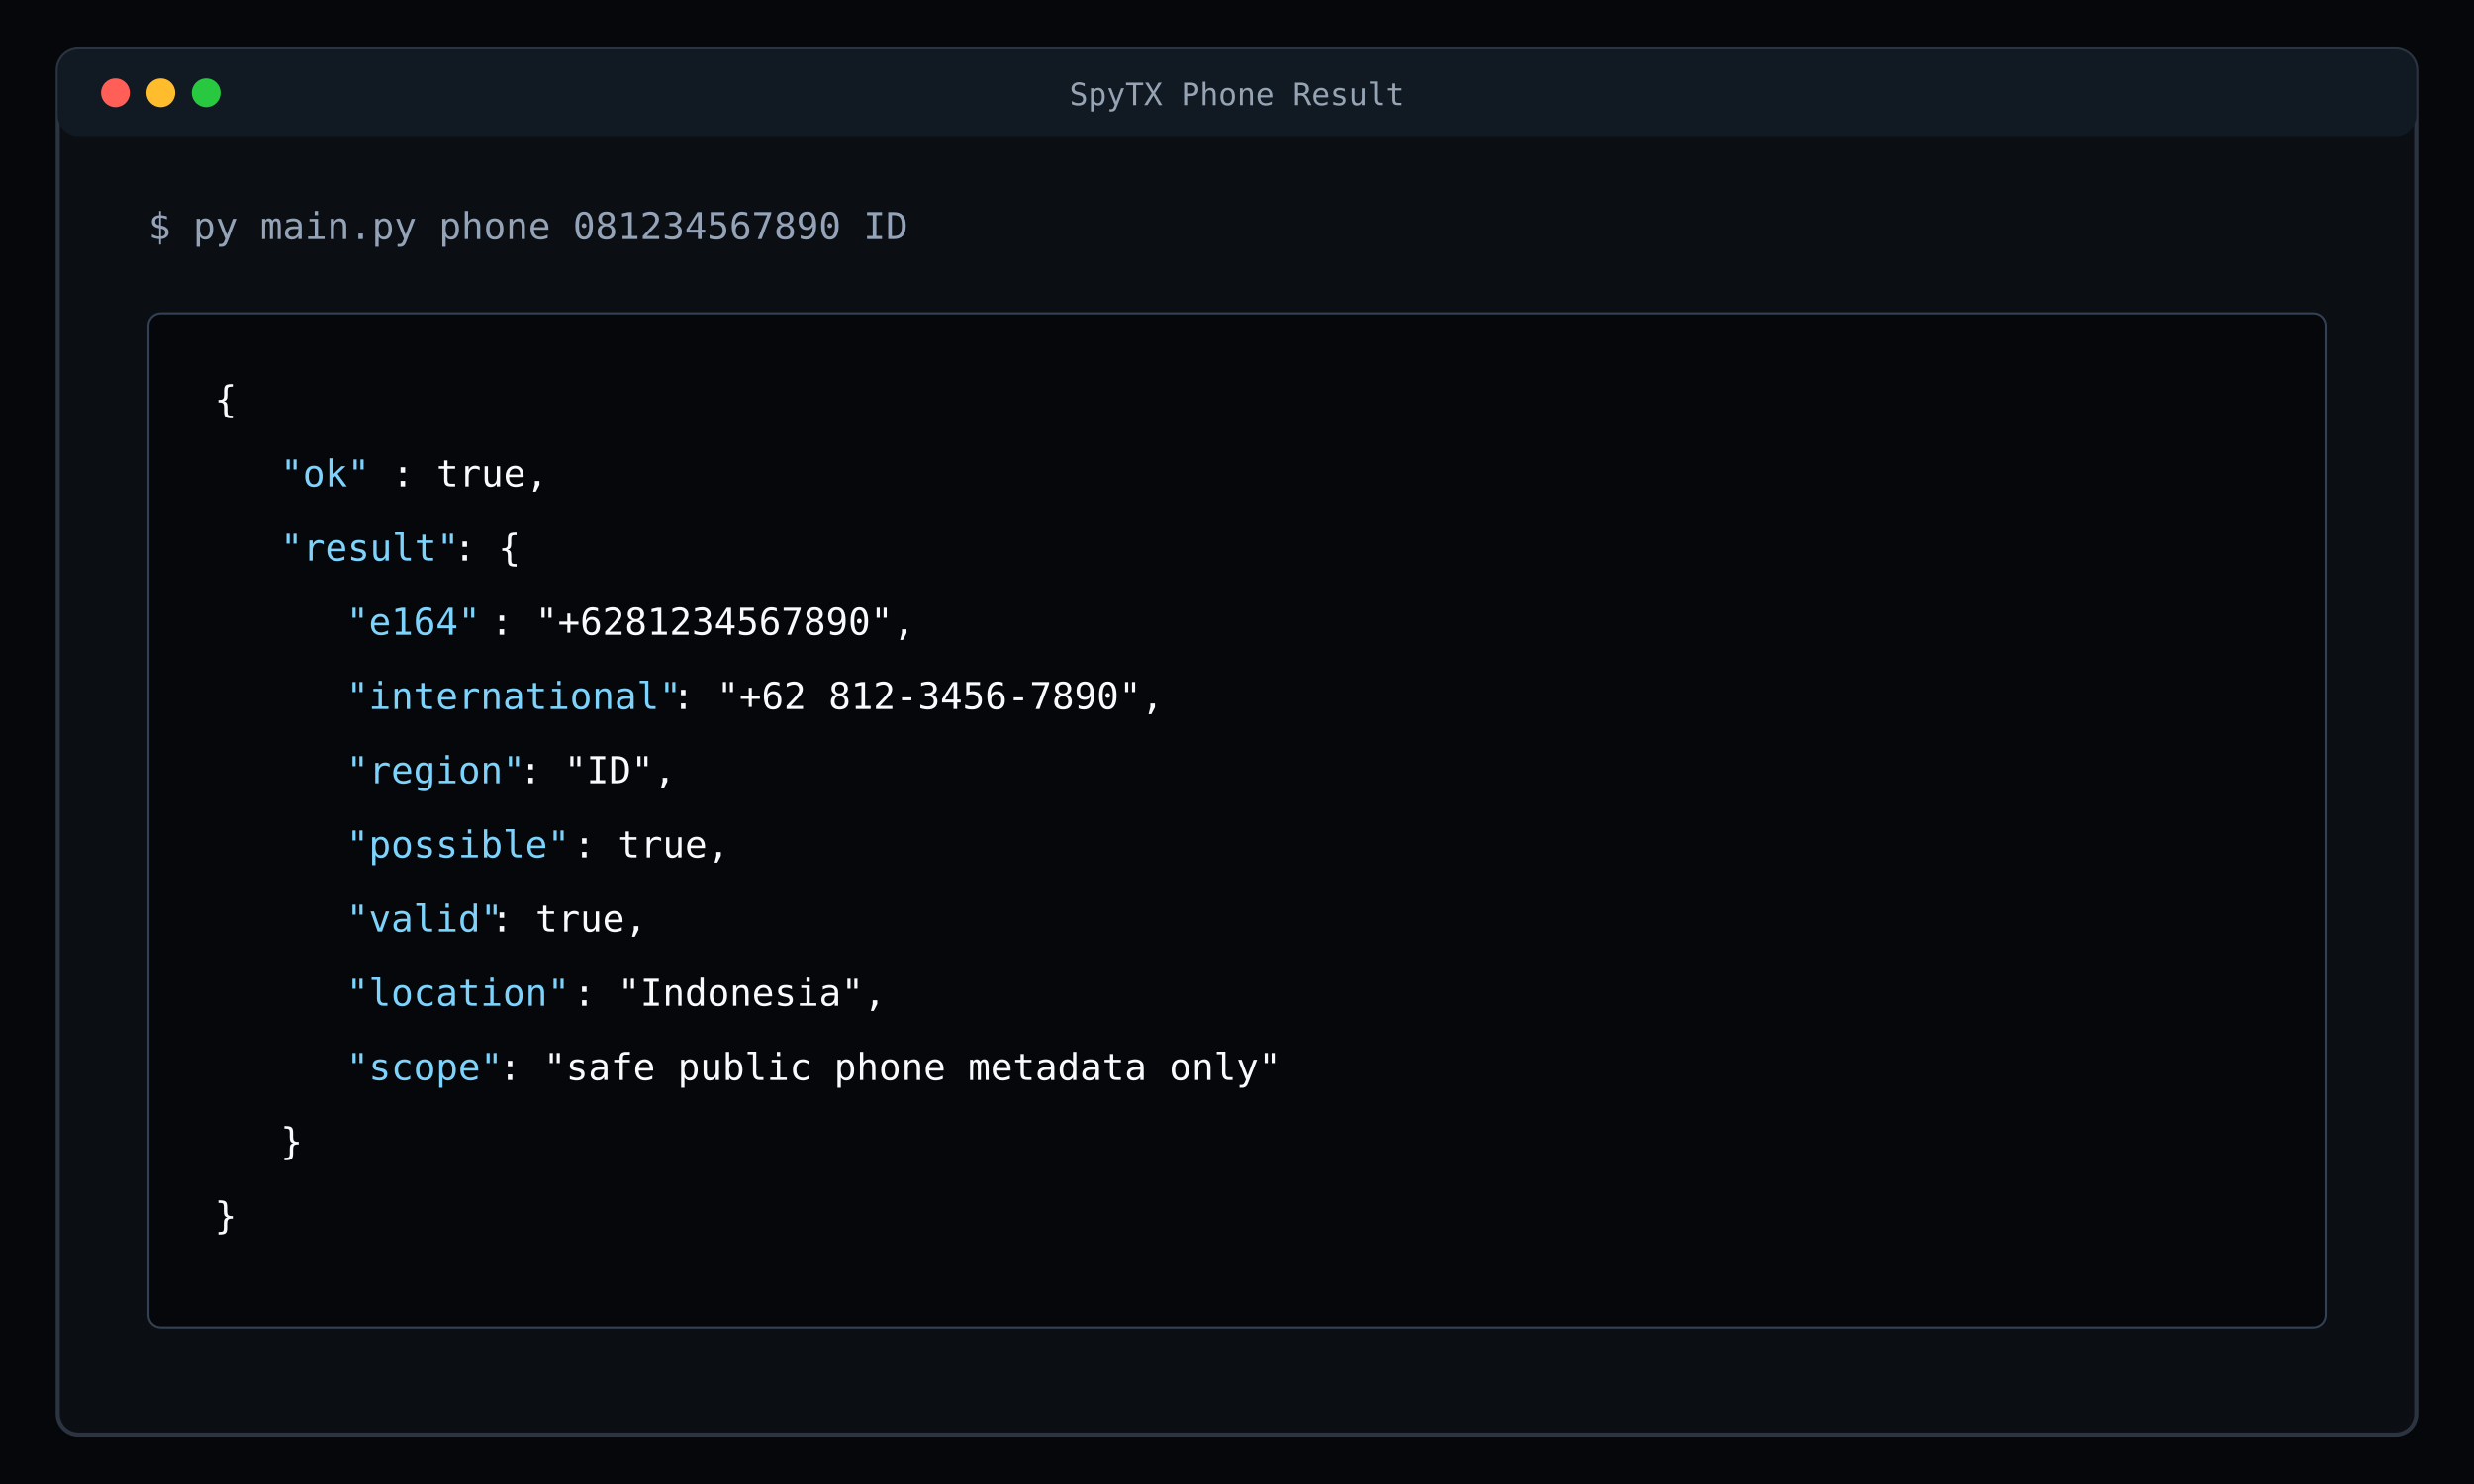
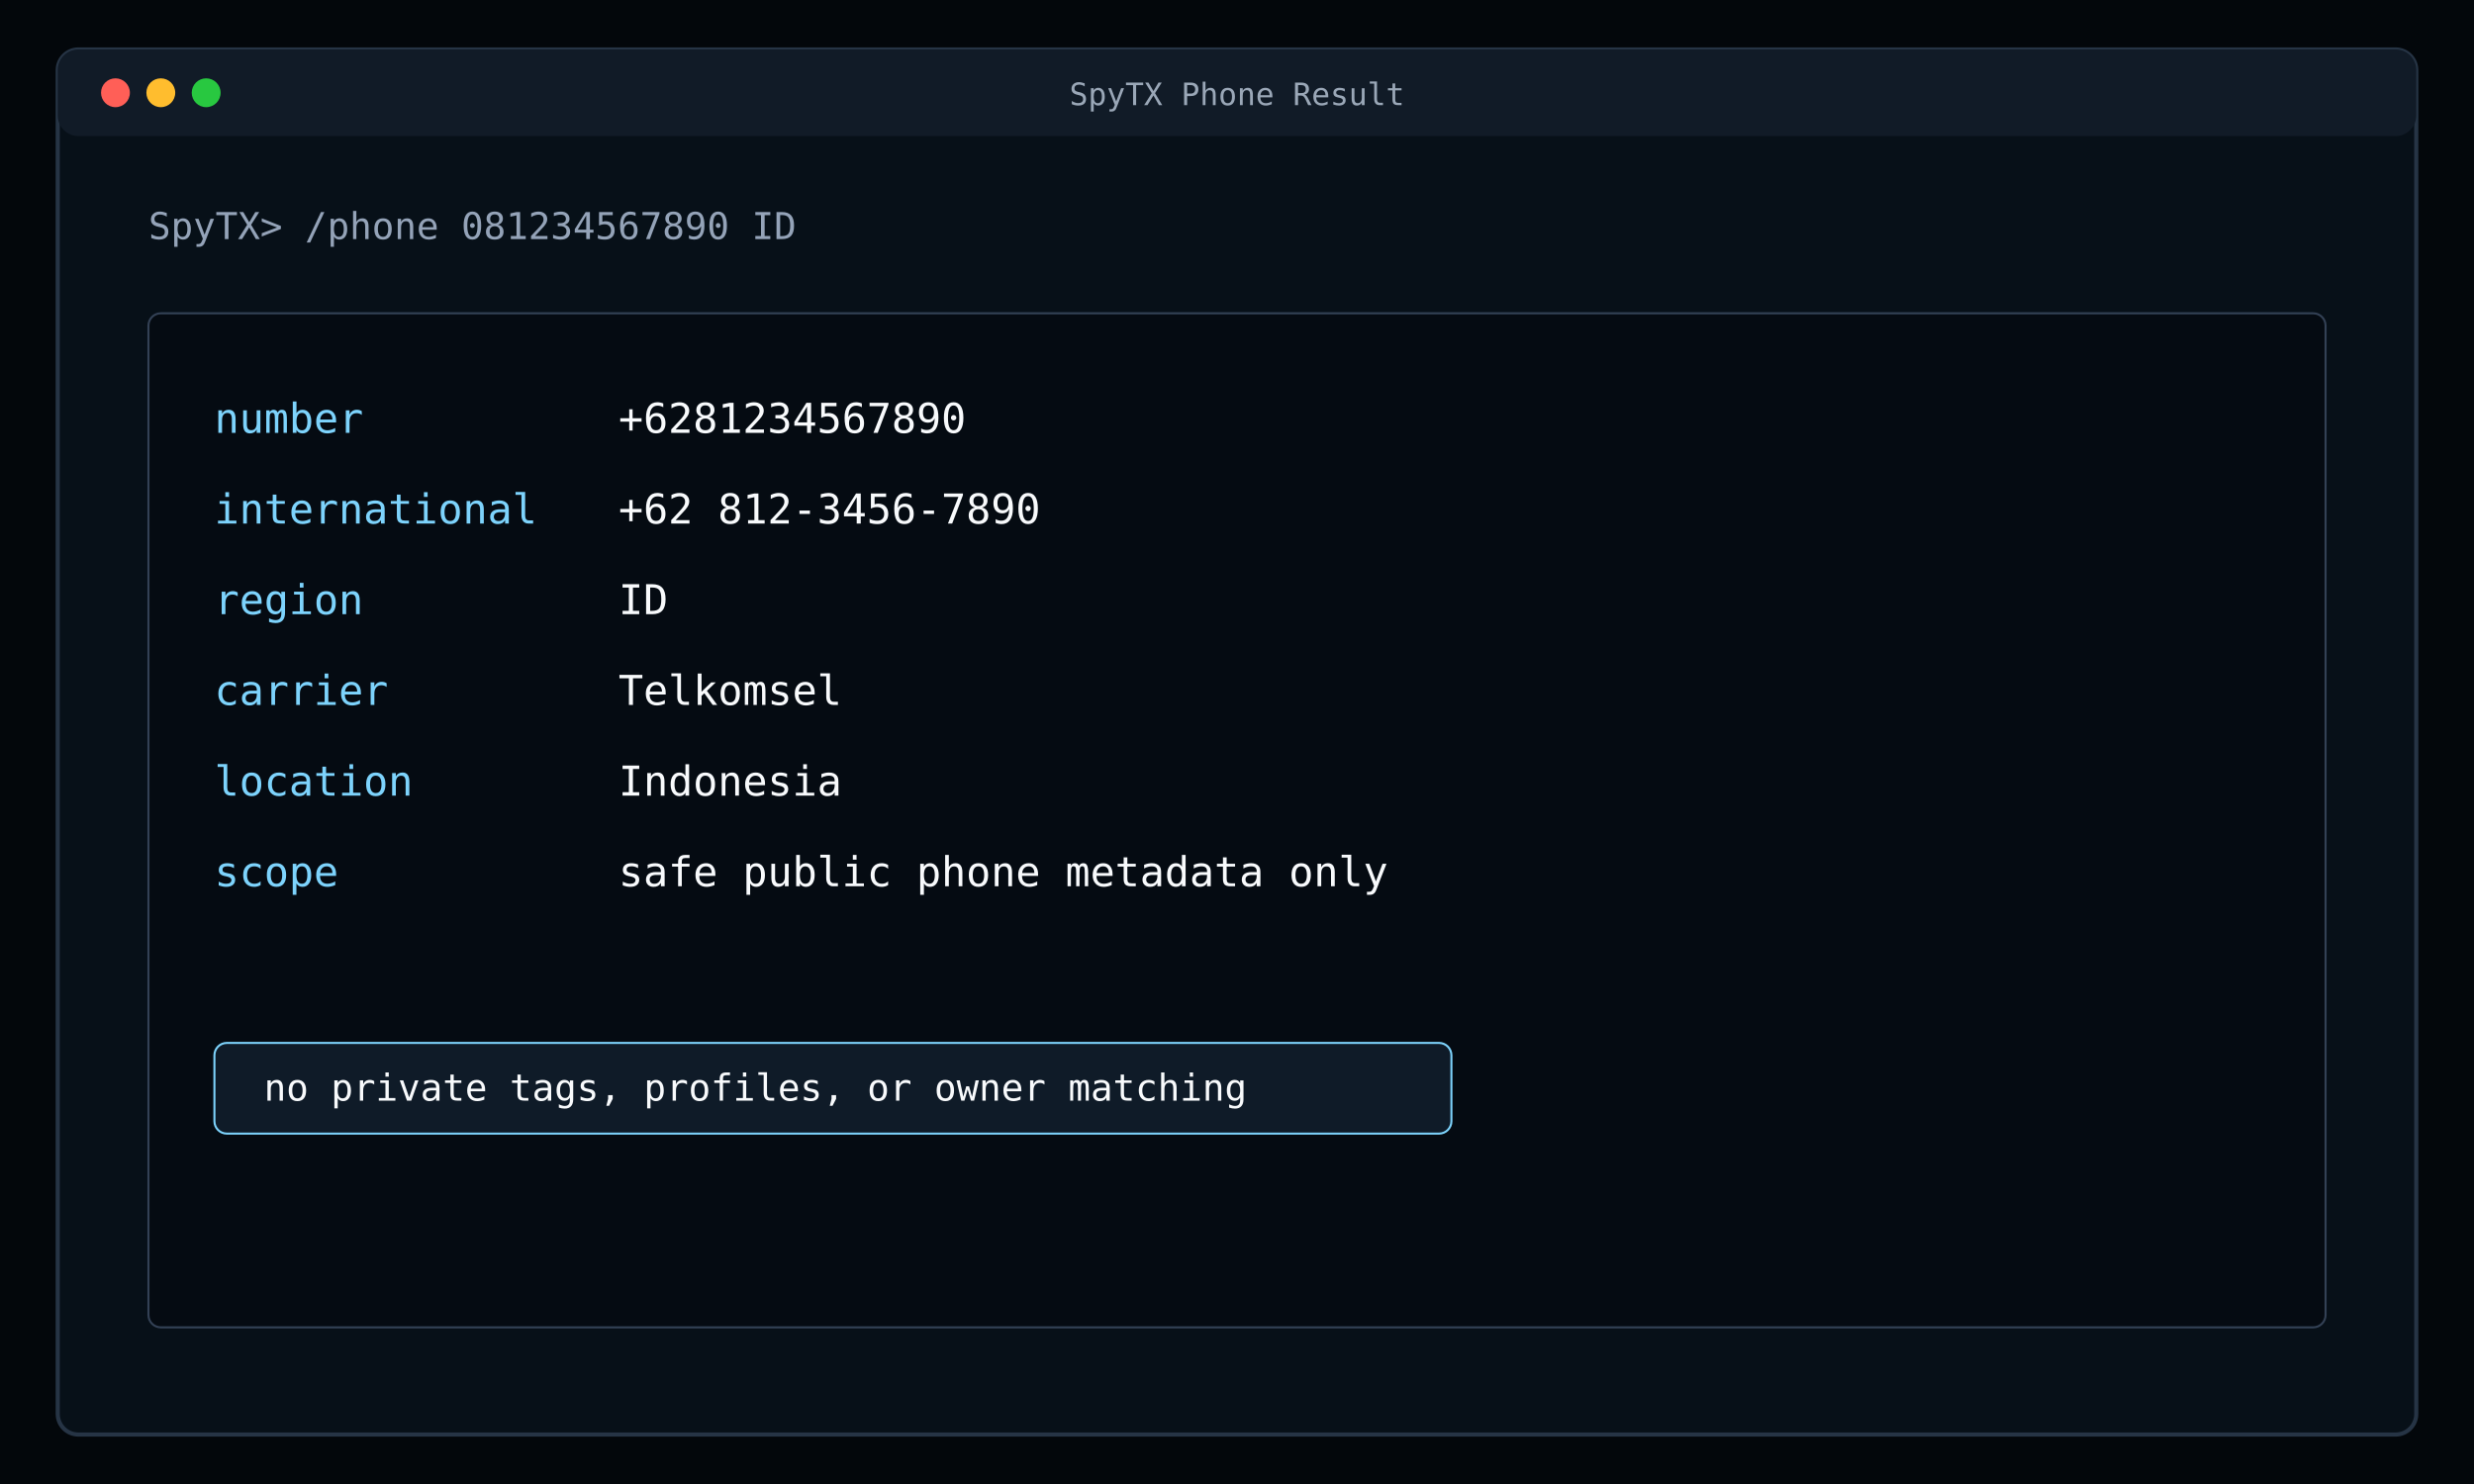
<svg xmlns="http://www.w3.org/2000/svg" width="1200" height="720" viewBox="0 0 1200 720" role="img" aria-label="SpyTX phone result terminal screenshot">
-   <rect width="1200" height="720" fill="#05070a" />
-   <rect x="28" y="24" width="1144" height="672" rx="10" fill="#0b0f14" stroke="#2b3440" stroke-width="2" />
-   <rect x="28" y="24" width="1144" height="42" rx="10" fill="#111923" />
+   <rect width="1200" height="720" fill="#03070b" />
+   <rect x="28" y="24" width="1144" height="672" rx="10" fill="#071018" stroke="#263445" stroke-width="2" />
+   <rect x="28" y="24" width="1144" height="42" rx="10" fill="#111b27" />
  <circle cx="56" cy="45" r="7" fill="#ff5f57" />
  <circle cx="78" cy="45" r="7" fill="#ffbd2e" />
  <circle cx="100" cy="45" r="7" fill="#28c840" />
-   <text x="600" y="51" fill="#95a3b3" font-family="Consolas, monospace" font-size="15" text-anchor="middle">SpyTX Phone Result</text>
-   <text x="72" y="116" fill="#94a3b8" font-family="Consolas, monospace" font-size="18">$ py main.py phone 081234567890 ID</text>
-   <rect x="72" y="152" width="1056" height="492" rx="6" fill="#05070a" stroke="#334155" />
-   <text x="104" y="200" fill="#f8fafc" font-family="Consolas, monospace" font-size="18">{</text>
-   <text x="136" y="236" fill="#7dd3fc" font-family="Consolas, monospace" font-size="18">"ok"</text>
-   <text x="190" y="236" fill="#f8fafc" font-family="Consolas, monospace" font-size="18">: true,</text>
-   <text x="136" y="272" fill="#7dd3fc" font-family="Consolas, monospace" font-size="18">"result"</text>
-   <text x="220" y="272" fill="#f8fafc" font-family="Consolas, monospace" font-size="18">: {</text>
-   <text x="168" y="308" fill="#7dd3fc" font-family="Consolas, monospace" font-size="18">"e164"</text>
-   <text x="238" y="308" fill="#f8fafc" font-family="Consolas, monospace" font-size="18">: "+6281234567890",</text>
-   <text x="168" y="344" fill="#7dd3fc" font-family="Consolas, monospace" font-size="18">"international"</text>
-   <text x="326" y="344" fill="#f8fafc" font-family="Consolas, monospace" font-size="18">: "+62 812-3456-7890",</text>
-   <text x="168" y="380" fill="#7dd3fc" font-family="Consolas, monospace" font-size="18">"region"</text>
-   <text x="252" y="380" fill="#f8fafc" font-family="Consolas, monospace" font-size="18">: "ID",</text>
-   <text x="168" y="416" fill="#7dd3fc" font-family="Consolas, monospace" font-size="18">"possible"</text>
-   <text x="278" y="416" fill="#f8fafc" font-family="Consolas, monospace" font-size="18">: true,</text>
-   <text x="168" y="452" fill="#7dd3fc" font-family="Consolas, monospace" font-size="18">"valid"</text>
-   <text x="238" y="452" fill="#f8fafc" font-family="Consolas, monospace" font-size="18">: true,</text>
-   <text x="168" y="488" fill="#7dd3fc" font-family="Consolas, monospace" font-size="18">"location"</text>
-   <text x="278" y="488" fill="#f8fafc" font-family="Consolas, monospace" font-size="18">: "Indonesia",</text>
-   <text x="168" y="524" fill="#7dd3fc" font-family="Consolas, monospace" font-size="18">"scope"</text>
-   <text x="242" y="524" fill="#f8fafc" font-family="Consolas, monospace" font-size="18">: "safe public phone metadata only"</text>
-   <text x="136" y="560" fill="#f8fafc" font-family="Consolas, monospace" font-size="18">}</text>
-   <text x="104" y="596" fill="#f8fafc" font-family="Consolas, monospace" font-size="18">}</text>
+   <text x="600" y="51" fill="#9aa7b7" font-family="Consolas, monospace" font-size="15" text-anchor="middle">SpyTX Phone Result</text>
+   <text x="72" y="116" fill="#94a3b8" font-family="Consolas, monospace" font-size="18">SpyTX&gt; /phone 081234567890 ID</text>
+   <rect x="72" y="152" width="1056" height="492" rx="6" fill="#050b12" stroke="#334155" />
+   <text x="104" y="210" fill="#7dd3fc" font-family="Consolas, monospace" font-size="20">number</text>
+   <text x="300" y="210" fill="#f8fafc" font-family="Consolas, monospace" font-size="20">+6281234567890</text>
+   <text x="104" y="254" fill="#7dd3fc" font-family="Consolas, monospace" font-size="20">international</text>
+   <text x="300" y="254" fill="#f8fafc" font-family="Consolas, monospace" font-size="20">+62 812-3456-7890</text>
+   <text x="104" y="298" fill="#7dd3fc" font-family="Consolas, monospace" font-size="20">region</text>
+   <text x="300" y="298" fill="#f8fafc" font-family="Consolas, monospace" font-size="20">ID</text>
+   <text x="104" y="342" fill="#7dd3fc" font-family="Consolas, monospace" font-size="20">carrier</text>
+   <text x="300" y="342" fill="#f8fafc" font-family="Consolas, monospace" font-size="20">Telkomsel</text>
+   <text x="104" y="386" fill="#7dd3fc" font-family="Consolas, monospace" font-size="20">location</text>
+   <text x="300" y="386" fill="#f8fafc" font-family="Consolas, monospace" font-size="20">Indonesia</text>
+   <text x="104" y="430" fill="#7dd3fc" font-family="Consolas, monospace" font-size="20">scope</text>
+   <text x="300" y="430" fill="#f8fafc" font-family="Consolas, monospace" font-size="20">safe public phone metadata only</text>
+   <rect x="104" y="506" width="600" height="44" rx="6" fill="#0f1b28" stroke="#7dd3fc" />
+   <text x="128" y="534" fill="#f8fafc" font-family="Consolas, monospace" font-size="18">no private tags, profiles, or owner matching</text>
</svg>
